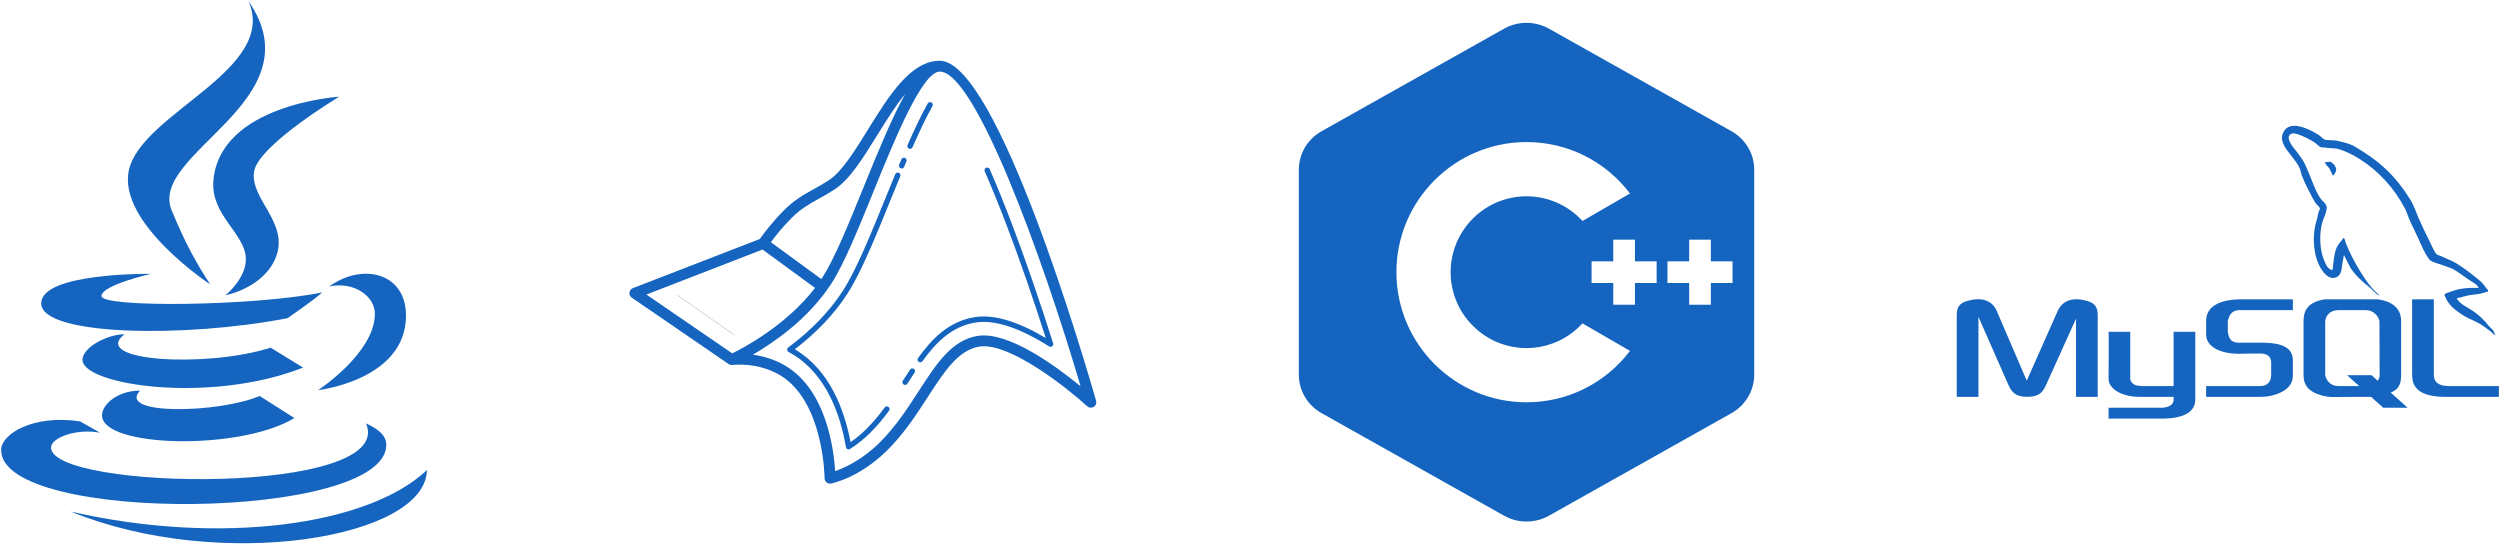
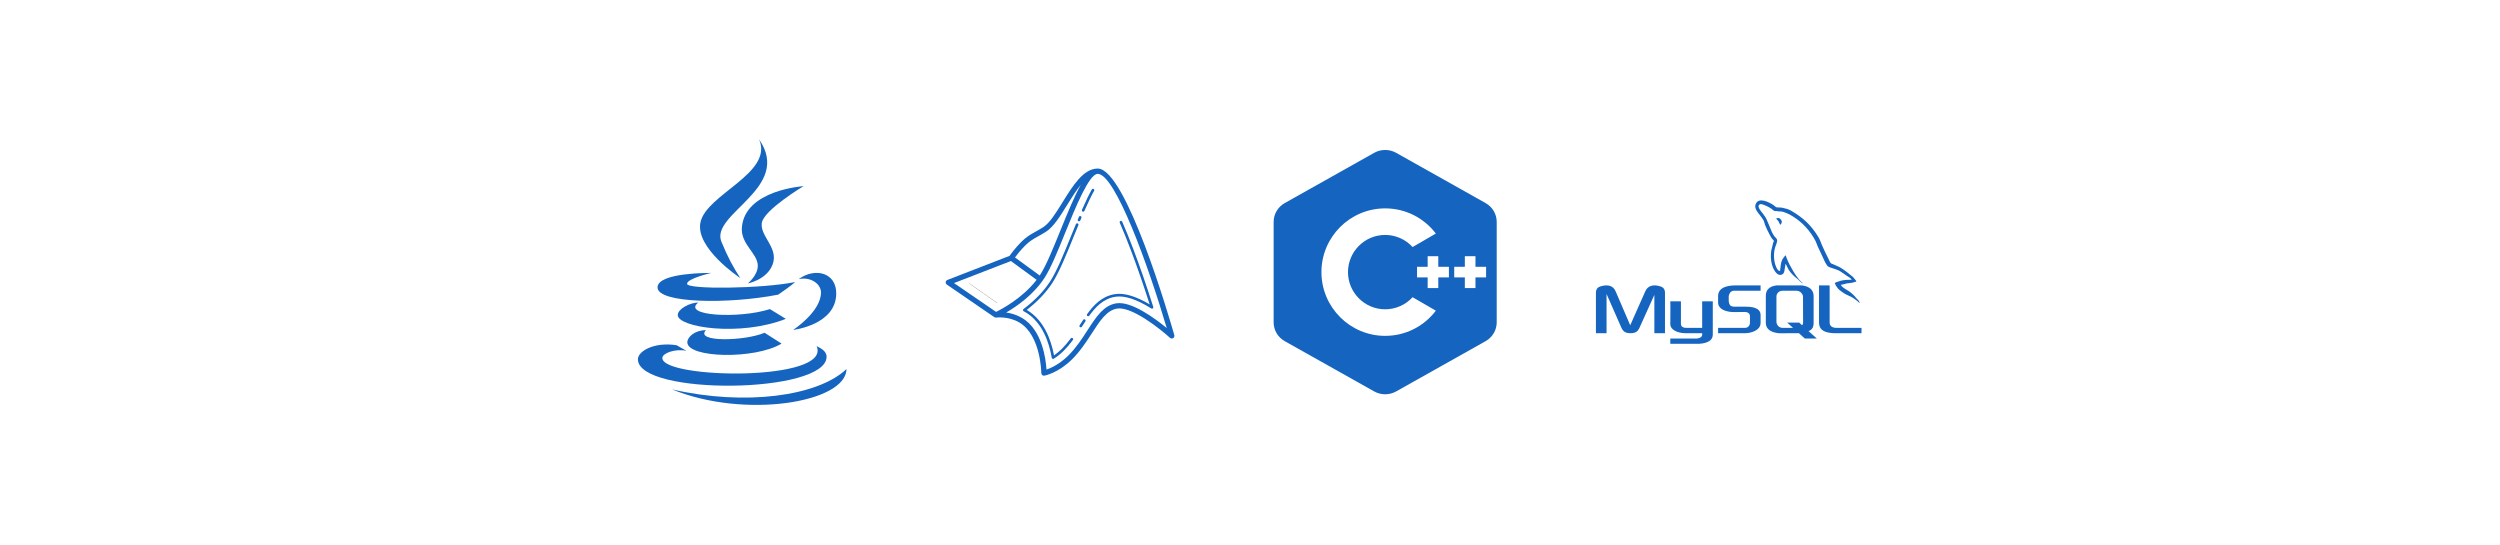
- <svg xmlns="http://www.w3.org/2000/svg" width="2219.478mm" height="483.289mm" viewBox="0 0 2219.478 483.289" version="1.1" id="svg5">
+ <svg xmlns="http://www.w3.org/2000/svg" width="2220mm" height="483.289mm" viewBox="0 0 2220 483.289" version="1.1" id="svg5">
  <defs id="defs2" />
  <g id="layer1" transform="translate(994.4871,99.04171)">
    <g id="g970" transform="matrix(4,0,0,4,-345.756,-427.8087)" style="stroke-width:0.25">
-       <g style="fill:#1565c0;fill-opacity:1;stroke-width:0.055" id="g833" transform="matrix(2.406418,0,0,2.406418,116.4657,82.44098)">
-         <path d="m 43.911,12.003 v 0 L 27.069,2.54 c -1.276,-0.717 -2.861,-0.717 -4.138,0 L 6.089,12.003 C 4.801,12.727 4,14.081 4,15.537 v 18.927 c 0,1.455 0.8,2.809 2.089,3.533 l 16.842,9.464 c 0.638,0.358 1.354,0.538 2.069,0.538 0.715,0 1.431,-0.179 2.069,-0.538 L 43.911,37.998 C 45.2,37.272 46,35.918 46,34.463 V 15.537 c 0,-1.456 -0.801,-2.81 -2.089,-3.534 z M 25,37 c -6.617,0 -12,-5.383 -12,-12 0,-6.617 5.383,-12 12,-12 3.78,0 7.275,1.755 9.542,4.741 l -4.38,2.536 C 28.844,18.837 26.973,18 25,18 c -3.86,0 -7,3.14 -7,7 0,3.86 3.14,7 7,7 1.973,0 3.844,-0.837 5.162,-2.277 l 4.38,2.536 C 32.275,35.245 28.78,37 25,37 Z M 37,26 h -2 v 2 h -2 v -2 h -2 v -2 h 2 v -2 h 2 v 2 h 2 z m 7,0 h -2 v 2 h -2 v -2 h -2 v -2 h 2 v -2 h 2 v 2 h 2 z" id="path824" style="fill:#1565c0;fill-opacity:1;stroke-width:0.055" />
-       </g>
-       <g style="fill:#1565c0;fill-opacity:1;stroke-width:0.055" id="g862" transform="matrix(2.406418,0,0,2.406418,-174.8456,82.44656)">
-         <path d="m 24.646,26.121 c -1.302,-2.014 -2.242,-3.68 -3.548,-6.817 -2.208,-5.306 13.433,-10.1 7.087,-19.306 2.75,6.363 -9.863,10.291 -11.034,15.593 -1.076,4.871 7.488,10.53 7.495,10.53 z" id="path835" style="fill:#1565c0;fill-opacity:1;stroke-width:0.055" />
-         <path d="m 24.942,16.583 c -0.251,3.148 2.903,4.828 2.993,7.119 0.073,1.871 -1.885,3.428 -1.885,3.428 0,0 3.552,-0.667 4.662,-3.524 1.231,-3.167 -2.386,-5.331 -2.019,-7.867 0.351,-2.426 7.858,-6.928 7.858,-6.928 0,0 -11.046,0.7 -11.609,7.772 z m 10.683,9.732 c 2.283,-0.492 4.211,0.904 4.211,2.515 0,3.624 -5.236,7.049 -5.236,7.049 0,0 8.108,-0.927 8.108,-6.881 0,-3.933 -3.983,-4.914 -7.083,-2.683 z" id="path837" style="fill:#1565c0;fill-opacity:1;stroke-width:0.055" />
-         <path d="m 31.779,29.24 c 0,0 2.529,-1.73 3.201,-2.376 -6.202,1.264 -20.36,1.432 -20.36,0.337 0,-1.009 4.563,-2.049 4.563,-2.049 0,0 -10.12,-0.139 -10.12,2.726 10e-4,2.991 13.252,3.202 22.716,1.362 z" id="path839" style="fill:#1565c0;fill-opacity:1;stroke-width:0.055" />
-         <path d="m 30.223,31.96 c -5.867,1.878 -16.685,1.276 -13.483,-1.238 -1.554,0 -3.87,1.202 -3.87,2.357 0,2.325 11.693,4.115 20.349,0.719 z" id="path841" style="fill:#1565c0;fill-opacity:1;stroke-width:0.055" />
-         <path d="m 18.18,35.922 c -2.128,0 -3.509,1.315 -3.509,2.28 0,2.985 12.708,3.286 17.744,0.251 l -3.2,-2.037 C 25.454,38.007 16.008,38.222 18.18,35.922 Z" id="path843" style="fill:#1565c0;fill-opacity:1;stroke-width:0.055" />
-         <path d="m 40.89,40.924 c 0,-1.167 -1.374,-1.721 -1.87,-1.986 2.901,6.718 -29.052,6.196 -29.052,2.233 0,-0.904 2.347,-1.787 4.525,-1.365 L 12.645,38.757 C 8.31,38.102 5.366,39.928 5.366,41.405 5.365,48.281 40.89,47.95 40.89,40.924 Z" id="path845" style="fill:#1565c0;fill-opacity:1;stroke-width:0.055" />
-         <path d="m 44.635,43.25 c -5.4,5.119 -19.089,6.984 -32.853,3.823 13.763,5.631 32.785,2.463 32.853,-3.823 z" id="path847" style="fill:#1565c0;fill-opacity:1;stroke-width:0.055" />
-       </g>
-       <g style="fill:#1565c0;fill-opacity:1;stroke-width:0.055" id="g894" transform="matrix(1.203209,0,0,1.203209,-29.70455,83.6457)">
-         <path d="M 92.087,72.725 C 90.252,66.305 73.86,10 63.25,10 c -5.383,0 -9.383,6.454 -13.251,12.696 -2.481,4.004 -4.825,7.786 -7.208,9.336 -1.034,0.673 -1.965,1.19 -2.865,1.69 -1.808,1.004 -3.515,1.953 -5.415,3.854 -2.288,2.287 -3.926,4.543 -4.453,5.299 L 6.639,51.942 c -0.346,0.134 -0.589,0.449 -0.632,0.817 -0.043,0.368 0.122,0.73 0.428,0.94 L 24.31,65.95 24.313,65.945 c 0.2,0.137 0.446,0.205 0.699,0.171 0.045,-0.006 4.631,-0.601 8.789,1.894 8.058,4.834 8.199,18.852 8.199,18.993 10e-4,0.296 0.134,0.578 0.362,0.767 C 42.543,87.92 42.77,88 43,88 c 0.062,0 0.122,-0.005 0.183,-0.017 0.211,-0.039 5.209,-1.017 10.375,-6.125 3.115,-3.081 5.441,-6.676 7.493,-9.848 3.008,-4.65 5.605,-8.666 9.508,-9.283 5.492,-0.87 16.224,7.653 19.891,11.01 0.33,0.302 0.819,0.348 1.202,0.113 0.379,-0.235 0.557,-0.694 0.435,-1.125 z M 35.925,38.99 c 1.703,-1.703 3.218,-2.545 4.973,-3.52 0.93,-0.517 1.892,-1.051 2.984,-1.762 2.757,-1.793 5.215,-5.76 7.817,-9.958 1.683,-2.715 3.393,-5.466 5.176,-7.627 -2.265,4.03 -4.73,9.912 -7.708,17.257 -2.745,6.77 -5.337,13.164 -7.618,16.675 -0.048,0.074 -0.099,0.145 -0.147,0.218 l -9.308,-6.802 c 0.717,-0.978 2.085,-2.736 3.831,-4.481 z M 24.967,63.975 9.13,53.123 30.558,44.826 40.239,51.9 c -5.316,6.924 -13.23,11.08 -15.272,12.075 z m 45.279,-3.224 c -4.784,0.757 -7.606,5.12 -10.874,10.172 -1.997,3.086 -4.26,6.584 -7.221,9.512 -3.299,3.262 -6.543,4.69 -8.2,5.255 C 43.721,81.87 42.398,70.835 34.83,66.294 32.731,65.035 30.562,64.46 28.775,64.214 32.702,61.941 39.055,57.564 43.226,51.143 45.611,47.471 48.238,40.991 51.02,34.13 54.807,24.791 59.992,12 63.25,12 69.801,12 82.231,46.33 89.228,70.05 84.85,66.453 75.932,59.849 70.246,60.751 Z" id="path864" style="fill:#1565c0;fill-opacity:1;stroke-width:0.055" />
-         <path d="m 57.765,26.25 c -0.067,0 -0.136,-0.014 -0.201,-0.042 -0.253,-0.111 -0.367,-0.406 -0.257,-0.659 1.458,-3.323 2.675,-5.833 3.721,-7.671 0.136,-0.24 0.44,-0.325 0.682,-0.188 0.24,0.136 0.324,0.442 0.188,0.682 -1.028,1.809 -2.23,4.288 -3.674,7.579 -0.083,0.187 -0.267,0.299 -0.459,0.299 z" id="path866" style="fill:#1565c0;fill-opacity:1;stroke-width:0.055" />
-         <path d="m 56.213,29.875 c -0.064,0 -0.131,-0.013 -0.193,-0.039 -0.255,-0.107 -0.375,-0.4 -0.268,-0.655 l 0.423,-1.001 c 0.107,-0.255 0.399,-0.372 0.655,-0.266 0.254,0.108 0.373,0.401 0.265,0.655 l -0.421,0.999 c -0.08,0.192 -0.266,0.307 -0.461,0.307 z" id="path868" style="fill:#1565c0;fill-opacity:1;stroke-width:0.055" />
-         <path d="m 46.432,81.686 c -0.069,0 -0.139,-0.014 -0.204,-0.043 C 46.076,81.575 45.967,81.435 45.939,81.27 44.965,75.564 42.47,67.963 36.117,64.151 35.868,64.002 35.618,63.86 35.369,63.727 c -0.151,-0.081 -0.25,-0.232 -0.264,-0.403 -0.013,-0.17 0.063,-0.336 0.199,-0.438 4.226,-3.158 7.597,-6.65 10.02,-10.38 2.516,-3.874 5.186,-10.461 8.014,-17.436 0.403,-0.997 0.824,-2.014 1.282,-3.123 l 0.419,-1.013 c 0.105,-0.255 0.397,-0.374 0.652,-0.271 0.256,0.105 0.377,0.398 0.271,0.653 l -0.418,1.013 c -0.458,1.107 -0.878,2.123 -1.281,3.117 -2.846,7.02 -5.533,13.65 -8.102,17.604 -2.368,3.647 -5.612,7.067 -9.648,10.173 0.039,0.023 0.078,0.046 0.117,0.07 6.401,3.84 9.062,11.245 10.16,17.059 1.012,-0.693 1.984,-1.5 2.9,-2.406 1.135,-1.122 2.248,-2.428 3.405,-3.994 0.166,-0.222 0.48,-0.268 0.699,-0.104 0.223,0.164 0.27,0.477 0.105,0.699 -1.188,1.607 -2.335,2.952 -3.507,4.11 -1.154,1.142 -2.397,2.135 -3.695,2.952 -0.08,0.051 -0.173,0.077 -0.265,0.077 z" id="path870" style="fill:#1565c0;fill-opacity:1;stroke-width:0.055" />
-         <path fill="#000000" d="m 58.186,67.25 c -0.445,0.671 -0.888,1.355 -1.334,2.044" id="path872" style="fill:#1565c0;fill-opacity:1;stroke-width:0.055" />
-         <path d="m 56.853,69.794 c -0.094,0 -0.188,-0.026 -0.271,-0.08 -0.231,-0.15 -0.298,-0.459 -0.148,-0.691 0.446,-0.691 0.89,-1.376 1.338,-2.049 0.152,-0.231 0.463,-0.292 0.693,-0.14 0.229,0.153 0.292,0.463 0.139,0.693 -0.444,0.669 -0.886,1.352 -1.33,2.039 -0.097,0.147 -0.258,0.228 -0.421,0.228 z" id="path874" style="fill:#1565c0;fill-opacity:1;stroke-width:0.055" />
-         <path d="m 59.651,65.625 c -0.102,0 -0.204,-0.031 -0.293,-0.095 -0.224,-0.162 -0.274,-0.475 -0.112,-0.698 2.378,-3.286 5.479,-6.751 10.453,-7.537 3.479,-0.555 7.834,0.723 13.106,3.852 -2.395,-7.483 -4.786,-14.379 -7.116,-20.514 -1.432,-3.77 -2.826,-7.213 -4.146,-10.234 -0.11,-0.253 0.005,-0.548 0.258,-0.658 0.254,-0.111 0.548,0.004 0.658,0.258 1.327,3.036 2.729,6.495 4.166,10.279 2.468,6.5 5.005,13.849 7.541,21.843 0.063,0.2 -0.005,0.418 -0.171,0.547 -0.165,0.128 -0.395,0.14 -0.571,0.028 -5.565,-3.497 -10.084,-4.964 -13.568,-4.413 -4.612,0.729 -7.542,4.017 -9.799,7.136 -0.098,0.134 -0.251,0.206 -0.406,0.206 z" id="path876" style="fill:#1565c0;fill-opacity:1;stroke-width:0.055" />
-         <line x1="14.875" x2="25.375" y1="53.25" y2="60.625" fill="#000000" stroke="#000000" stroke-linecap="round" stroke-linejoin="round" stroke-miterlimit="10" id="line878" style="fill:#1565c0;fill-opacity:1;stroke-width:0.027" />
-       </g>
-       <g style="fill:#1565c0;fill-opacity:1;stroke-width:0.055" id="g923" transform="matrix(2.406418,0,0,2.406418,272.1159,90.8676)">
-         <path d="m -0.738,-88.593 h 2 v -7.381 l 2.778,6.31 c 0.343,0.787 0.811,1.065 1.731,1.065 0.92,0 1.37,-0.278 1.713,-1.065 l 2.778,-6.148 v 7.219 h 2 v -7.561 c 0,-0.726 -0.289,-1.078 -0.884,-1.259 -1.424,-0.448 -2.38,-0.061 -2.813,0.908 l -2.849,6.417 -2.759,-6.417 c -0.415,-0.969 -1.388,-1.356 -2.813,-0.908 -0.595,0.181 -0.884,0.533 -0.884,1.259 v 7.561 z" transform="translate(0.738,121.593)" id="path896" style="fill:#1565c0;fill-opacity:1;stroke-width:0.055" />
-         <path d="m -86.444,-115.416 h 2 v 4.224 c -0.016,0.208 0.067,0.761 1.031,0.776 0.492,0.008 2.939,0 2.969,0 v -5 h 2 c 0.008,0 0,6.217 0,6.243 0.01,1.533 -1.904,1.731 -2.785,1.757 h -5.215 v -1 c 0.01,0 4.987,10e-4 5.001,0 1.133,-0.12 0.999,-0.744 0.999,-0.933 v -0.067 h -3.137 c -1.74,-0.016 -2.849,-0.782 -2.862,-1.656 -0.001,-0.081 0.038,-4.306 -0.001,-4.344 z" transform="translate(100.444,142.416)" id="path898" style="fill:#1565c0;fill-opacity:1;stroke-width:0.055" />
-         <path d="m -148.496,-91.557 h 5.008 c 0.656,0 1.294,-0.137 1.8,-0.375 0.844,-0.387 1.192,-0.912 1.192,-1.6 v -1.425 c 0,-1.538 -1.906,-1.6 -3,-1.6 h -2 c -0.787,0 -0.906,-0.475 -1,-1 v -1 c 0.094,-0.4 0.269,-0.938 0.962,-1 0.805,0 5.038,0 5.038,0 v -1 h -4.756 c -0.787,0 -3.244,0.094 -3.244,2 v 1.237 c 0,0.875 0.769,1.588 2.438,1.763 0.188,0.012 0.375,0.025 0.562,0.025 0,0 1.944,-0.038 2,-0.025 1.125,0 1,0.875 1,1 v 1 c 0,0.138 -0.031,1 -1.011,1 -0.075,0 -4.989,0 -4.989,0 z" transform="translate(171.496,124.557)" id="path900" style="fill:#1565c0;fill-opacity:1;stroke-width:0.055" />
-         <path d="m -266.656,-93.599 c 0,1.207 0.682,1.884 2.492,2.02 0.169,0.011 0.339,0.022 0.508,0.022 h 5 v -1 h -4.62 c -1.032,0 -1.38,-0.433 -1.38,-1.053 v -6.947 h -2 z" transform="translate(308.656,124.557)" id="path902" style="fill:#1565c0;fill-opacity:1;stroke-width:0.055" />
-         <path d="m -204.757,-93.666 v -5 c 0,-1.063 0.521,-1.796 1.996,-2 h 0.7 3.591 0.547 c 1.475,0.204 2.167,0.937 2.167,2 v 4.981 c 0,0.862 -0.224,1.324 -0.954,1.624 l 1.549,1.394 h -2.25 l -1.115,-1 h -1.309 l -2.225,0.013 c -0.322,0 -0.661,-0.045 -1.034,-0.147 -1.12,-0.305 -1.663,-0.893 -1.663,-1.865 z m 2,0 c 0.102,0.486 0.493,1 1.188,1 h 1.942 l -1.113,-1 h 2.266 l 0.541,0.502 c 0,0 0.194,-0.158 0.194,-0.502 0,-0.344 -0.017,-5 -0.017,-5 -0.102,-0.452 -0.56,-1 -1.238,-1 h -2.574 c -0.78,0 -1.188,0.571 -1.188,1.102 v 4.898 z" transform="translate(236.74,124.666)" id="path904" style="fill:#1565c0;fill-opacity:1;stroke-width:0.055" />
-         <path d="m -193.466,27.589 c -1.074,-0.029 -1.894,0.071 -2.595,0.366 -0.199,0.084 -0.517,0.086 -0.55,0.336 0.109,0.115 0.126,0.286 0.214,0.427 0.167,0.271 0.45,0.634 0.702,0.824 0.276,0.208 0.56,0.431 0.855,0.611 0.525,0.32 1.112,0.503 1.618,0.824 0.298,0.189 0.594,0.428 0.885,0.641 0.144,0.106 0.24,0.27 0.427,0.336 0,-0.01 0,-0.02 0,-0.03 -0.098,-0.125 -0.124,-0.297 -0.214,-0.428 -0.132,-0.132 -0.265,-0.265 -0.397,-0.397 -0.388,-0.515 -0.881,-0.968 -1.404,-1.343 -0.418,-0.3 -1.352,-0.705 -1.527,-1.191 -0.01,-0.01 -0.02,-0.02 -0.031,-0.031 0.296,-0.033 0.643,-0.141 0.916,-0.214 0.459,-0.123 0.869,-0.091 1.343,-0.214 0.214,-0.061 0.427,-0.122 0.641,-0.183 0,-0.041 0,-0.081 0,-0.122 -0.24,-0.246 -0.411,-0.571 -0.672,-0.794 -0.684,-0.582 -1.43,-1.164 -2.198,-1.649 -0.426,-0.269 -0.953,-0.444 -1.404,-0.672 -0.152,-0.077 -0.419,-0.117 -0.519,-0.244 -0.237,-0.302 -0.366,-0.686 -0.549,-1.038 -0.383,-0.738 -0.76,-1.544 -1.099,-2.32 -0.232,-0.529 -0.383,-1.052 -0.672,-1.527 -1.386,-2.279 -2.879,-3.655 -5.19,-5.007 -0.492,-0.288 -1.084,-0.401 -1.71,-0.55 -0.336,-0.02 -0.672,-0.041 -1.008,-0.061 -0.205,-0.086 -0.418,-0.336 -0.611,-0.458 -0.766,-0.484 -2.73,-1.536 -3.297,-0.153 -0.358,0.873 0.535,1.725 0.855,2.168 0.224,0.31 0.511,0.658 0.672,1.008 0.105,0.229 0.124,0.459 0.214,0.702 0.222,0.598 0.573,1.279 0.86,1.832 0.145,0.28 0.305,0.574 0.489,0.824 0.112,0.153 0.305,0.221 0.336,0.458 -0.189,0.264 -0.199,0.673 -0.305,1.008 -0.477,1.505 -0.297,3.375 0.397,4.488 0.213,0.342 0.715,1.075 1.404,0.794 0.603,-0.246 0.469,-1.007 0.641,-1.679 0.039,-0.152 0.015,-0.264 0.092,-0.366 0,0.01 0,0.02 0,0.031 0.183,0.366 0.366,0.733 0.55,1.099 0.407,0.655 1.129,1.34 1.74,1.802 0.317,0.24 0.567,0.654 0.977,0.794 0,-0.01 0,-0.02 0,-0.031 -0.01,0 -0.02,0 -0.031,0 -0.079,-0.124 -0.204,-0.175 -0.305,-0.275 -0.239,-0.234 -0.505,-0.525 -0.702,-0.794 -0.556,-0.755 -1.048,-1.582 -1.496,-2.443 -0.214,-0.411 -0.4,-0.864 -0.58,-1.282 -0.07,-0.161 -0.069,-0.405 -0.214,-0.489 -0.198,0.306 -0.488,0.554 -0.641,0.916 -0.244,0.578 -0.276,1.284 -0.366,2.015 -0.054,0.019 -0.03,0.006 -0.061,0.03 -0.425,-0.103 -0.575,-0.54 -0.733,-0.916 -0.4,-0.95 -0.474,-2.479 -0.122,-3.572 0.091,-0.283 0.502,-1.174 0.336,-1.435 -0.079,-0.261 -0.342,-0.412 -0.488,-0.611 -0.182,-0.246 -0.363,-0.571 -0.489,-0.855 -0.327,-0.741 -0.638,-1.602 -0.982,-2.351 -0.165,-0.358 -0.443,-0.72 -0.672,-1.038 -0.253,-0.352 -0.537,-0.612 -0.733,-1.038 -0.07,-0.151 -0.165,-0.394 -0.061,-0.55 0.033,-0.105 0.079,-0.149 0.183,-0.183 0.177,-0.137 0.67,0.045 0.855,0.122 0.49,0.203 0.898,0.397 1.313,0.672 0.199,0.132 0.4,0.387 0.641,0.458 0.092,0 0.183,0 0.275,0 0.43,0.099 0.911,0.031 1.313,0.153 0.71,0.216 1.346,0.551 1.923,0.916 1.76,1.111 3.199,2.693 4.183,4.58 0.158,0.304 0.227,0.594 0.366,0.916 0.281,0.65 0.636,1.319 0.916,1.954 0.279,0.634 0.552,1.274 0.947,1.802 0.208,0.277 1.01,0.426 1.374,0.58 0.255,0.108 0.674,0.22 0.916,0.366 0.462,0.279 0.91,0.611 1.343,0.916 0.217,0.154 0.883,0.489 0.916,0.765 z" transform="translate(241.59,-4.643)" id="path906" style="fill:#1565c0;fill-opacity:1;stroke-width:0.055" />
-         <path d="m -238.028,-13.489 c -0.224,-0.004 -0.382,0.024 -0.55,0.061 0,0.01 0,0.02 0,0.031 0.01,0 0.02,0 0.031,0 0.107,0.219 0.295,0.361 0.427,0.55 0.102,0.214 0.203,0.427 0.305,0.641 0.01,-0.01 0.02,-0.02 0.03,-0.03 0.189,-0.133 0.276,-0.346 0.275,-0.672 -0.076,-0.08 -0.087,-0.18 -0.153,-0.275 -0.086,-0.128 -0.255,-0.2 -0.365,-0.306 z" transform="translate(272.504,24.803)" id="path908" style="fill:#1565c0;fill-opacity:1;stroke-width:0.055" />
+       <g id="g876" transform="matrix(0.49,0,0,0.49,58.77851,72.72748)" style="stroke-width:0.51">
+         <g style="fill:#1565c0;fill-opacity:1;stroke-width:0.112" id="g833" transform="matrix(2.406418,0,0,2.406418,116.4657,82.44098)">
+           <path d="m 43.911,12.003 v 0 L 27.069,2.54 c -1.276,-0.717 -2.861,-0.717 -4.138,0 L 6.089,12.003 C 4.801,12.727 4,14.081 4,15.537 v 18.927 c 0,1.455 0.8,2.809 2.089,3.533 l 16.842,9.464 c 0.638,0.358 1.354,0.538 2.069,0.538 0.715,0 1.431,-0.179 2.069,-0.538 L 43.911,37.998 C 45.2,37.272 46,35.918 46,34.463 V 15.537 c 0,-1.456 -0.801,-2.81 -2.089,-3.534 z M 25,37 c -6.617,0 -12,-5.383 -12,-12 0,-6.617 5.383,-12 12,-12 3.78,0 7.275,1.755 9.542,4.741 l -4.38,2.536 C 28.844,18.837 26.973,18 25,18 c -3.86,0 -7,3.14 -7,7 0,3.86 3.14,7 7,7 1.973,0 3.844,-0.837 5.162,-2.277 l 4.38,2.536 C 32.275,35.245 28.78,37 25,37 Z M 37,26 h -2 v 2 h -2 v -2 h -2 v -2 h 2 v -2 h 2 v 2 h 2 z m 7,0 h -2 v 2 h -2 v -2 h -2 v -2 h 2 v -2 h 2 v 2 h 2 z" id="path824" style="fill:#1565c0;fill-opacity:1;stroke-width:0.112" />
+         </g>
+         <g style="fill:#1565c0;fill-opacity:1;stroke-width:0.112" id="g862" transform="matrix(2.406418,0,0,2.406418,-174.8456,82.44656)">
+           <path d="m 24.646,26.121 c -1.302,-2.014 -2.242,-3.68 -3.548,-6.817 -2.208,-5.306 13.433,-10.1 7.087,-19.306 2.75,6.363 -9.863,10.291 -11.034,15.593 -1.076,4.871 7.488,10.53 7.495,10.53 z" id="path835" style="fill:#1565c0;fill-opacity:1;stroke-width:0.112" />
+           <path d="m 24.942,16.583 c -0.251,3.148 2.903,4.828 2.993,7.119 0.073,1.871 -1.885,3.428 -1.885,3.428 0,0 3.552,-0.667 4.662,-3.524 1.231,-3.167 -2.386,-5.331 -2.019,-7.867 0.351,-2.426 7.858,-6.928 7.858,-6.928 0,0 -11.046,0.7 -11.609,7.772 z m 10.683,9.732 c 2.283,-0.492 4.211,0.904 4.211,2.515 0,3.624 -5.236,7.049 -5.236,7.049 0,0 8.108,-0.927 8.108,-6.881 0,-3.933 -3.983,-4.914 -7.083,-2.683 z" id="path837" style="fill:#1565c0;fill-opacity:1;stroke-width:0.112" />
+           <path d="m 31.779,29.24 c 0,0 2.529,-1.73 3.201,-2.376 -6.202,1.264 -20.36,1.432 -20.36,0.337 0,-1.009 4.563,-2.049 4.563,-2.049 0,0 -10.12,-0.139 -10.12,2.726 10e-4,2.991 13.252,3.202 22.716,1.362 z" id="path839" style="fill:#1565c0;fill-opacity:1;stroke-width:0.112" />
+           <path d="m 30.223,31.96 c -5.867,1.878 -16.685,1.276 -13.483,-1.238 -1.554,0 -3.87,1.202 -3.87,2.357 0,2.325 11.693,4.115 20.349,0.719 z" id="path841" style="fill:#1565c0;fill-opacity:1;stroke-width:0.112" />
+           <path d="m 18.18,35.922 c -2.128,0 -3.509,1.315 -3.509,2.28 0,2.985 12.708,3.286 17.744,0.251 l -3.2,-2.037 C 25.454,38.007 16.008,38.222 18.18,35.922 Z" id="path843" style="fill:#1565c0;fill-opacity:1;stroke-width:0.112" />
+           <path d="m 40.89,40.924 c 0,-1.167 -1.374,-1.721 -1.87,-1.986 2.901,6.718 -29.052,6.196 -29.052,2.233 0,-0.904 2.347,-1.787 4.525,-1.365 L 12.645,38.757 C 8.31,38.102 5.366,39.928 5.366,41.405 5.365,48.281 40.89,47.95 40.89,40.924 Z" id="path845" style="fill:#1565c0;fill-opacity:1;stroke-width:0.112" />
+           <path d="m 44.635,43.25 c -5.4,5.119 -19.089,6.984 -32.853,3.823 13.763,5.631 32.785,2.463 32.853,-3.823 z" id="path847" style="fill:#1565c0;fill-opacity:1;stroke-width:0.112" />
+         </g>
+         <g style="fill:#1565c0;fill-opacity:1;stroke-width:0.112" id="g894" transform="matrix(1.203209,0,0,1.203209,-29.70455,83.6457)">
+           <path d="M 92.087,72.725 C 90.252,66.305 73.86,10 63.25,10 c -5.383,0 -9.383,6.454 -13.251,12.696 -2.481,4.004 -4.825,7.786 -7.208,9.336 -1.034,0.673 -1.965,1.19 -2.865,1.69 -1.808,1.004 -3.515,1.953 -5.415,3.854 -2.288,2.287 -3.926,4.543 -4.453,5.299 L 6.639,51.942 c -0.346,0.134 -0.589,0.449 -0.632,0.817 -0.043,0.368 0.122,0.73 0.428,0.94 L 24.31,65.95 24.313,65.945 c 0.2,0.137 0.446,0.205 0.699,0.171 0.045,-0.006 4.631,-0.601 8.789,1.894 8.058,4.834 8.199,18.852 8.199,18.993 10e-4,0.296 0.134,0.578 0.362,0.767 C 42.543,87.92 42.77,88 43,88 c 0.062,0 0.122,-0.005 0.183,-0.017 0.211,-0.039 5.209,-1.017 10.375,-6.125 3.115,-3.081 5.441,-6.676 7.493,-9.848 3.008,-4.65 5.605,-8.666 9.508,-9.283 5.492,-0.87 16.224,7.653 19.891,11.01 0.33,0.302 0.819,0.348 1.202,0.113 0.379,-0.235 0.557,-0.694 0.435,-1.125 z M 35.925,38.99 c 1.703,-1.703 3.218,-2.545 4.973,-3.52 0.93,-0.517 1.892,-1.051 2.984,-1.762 2.757,-1.793 5.215,-5.76 7.817,-9.958 1.683,-2.715 3.393,-5.466 5.176,-7.627 -2.265,4.03 -4.73,9.912 -7.708,17.257 -2.745,6.77 -5.337,13.164 -7.618,16.675 -0.048,0.074 -0.099,0.145 -0.147,0.218 l -9.308,-6.802 c 0.717,-0.978 2.085,-2.736 3.831,-4.481 z M 24.967,63.975 9.13,53.123 30.558,44.826 40.239,51.9 c -5.316,6.924 -13.23,11.08 -15.272,12.075 z m 45.279,-3.224 c -4.784,0.757 -7.606,5.12 -10.874,10.172 -1.997,3.086 -4.26,6.584 -7.221,9.512 -3.299,3.262 -6.543,4.69 -8.2,5.255 C 43.721,81.87 42.398,70.835 34.83,66.294 32.731,65.035 30.562,64.46 28.775,64.214 32.702,61.941 39.055,57.564 43.226,51.143 45.611,47.471 48.238,40.991 51.02,34.13 54.807,24.791 59.992,12 63.25,12 69.801,12 82.231,46.33 89.228,70.05 84.85,66.453 75.932,59.849 70.246,60.751 Z" id="path864" style="fill:#1565c0;fill-opacity:1;stroke-width:0.112" />
+           <path d="m 57.765,26.25 c -0.067,0 -0.136,-0.014 -0.201,-0.042 -0.253,-0.111 -0.367,-0.406 -0.257,-0.659 1.458,-3.323 2.675,-5.833 3.721,-7.671 0.136,-0.24 0.44,-0.325 0.682,-0.188 0.24,0.136 0.324,0.442 0.188,0.682 -1.028,1.809 -2.23,4.288 -3.674,7.579 -0.083,0.187 -0.267,0.299 -0.459,0.299 z" id="path866" style="fill:#1565c0;fill-opacity:1;stroke-width:0.112" />
+           <path d="m 56.213,29.875 c -0.064,0 -0.131,-0.013 -0.193,-0.039 -0.255,-0.107 -0.375,-0.4 -0.268,-0.655 l 0.423,-1.001 c 0.107,-0.255 0.399,-0.372 0.655,-0.266 0.254,0.108 0.373,0.401 0.265,0.655 l -0.421,0.999 c -0.08,0.192 -0.266,0.307 -0.461,0.307 z" id="path868" style="fill:#1565c0;fill-opacity:1;stroke-width:0.112" />
+           <path d="m 46.432,81.686 c -0.069,0 -0.139,-0.014 -0.204,-0.043 C 46.076,81.575 45.967,81.435 45.939,81.27 44.965,75.564 42.47,67.963 36.117,64.151 35.868,64.002 35.618,63.86 35.369,63.727 c -0.151,-0.081 -0.25,-0.232 -0.264,-0.403 -0.013,-0.17 0.063,-0.336 0.199,-0.438 4.226,-3.158 7.597,-6.65 10.02,-10.38 2.516,-3.874 5.186,-10.461 8.014,-17.436 0.403,-0.997 0.824,-2.014 1.282,-3.123 l 0.419,-1.013 c 0.105,-0.255 0.397,-0.374 0.652,-0.271 0.256,0.105 0.377,0.398 0.271,0.653 l -0.418,1.013 c -0.458,1.107 -0.878,2.123 -1.281,3.117 -2.846,7.02 -5.533,13.65 -8.102,17.604 -2.368,3.647 -5.612,7.067 -9.648,10.173 0.039,0.023 0.078,0.046 0.117,0.07 6.401,3.84 9.062,11.245 10.16,17.059 1.012,-0.693 1.984,-1.5 2.9,-2.406 1.135,-1.122 2.248,-2.428 3.405,-3.994 0.166,-0.222 0.48,-0.268 0.699,-0.104 0.223,0.164 0.27,0.477 0.105,0.699 -1.188,1.607 -2.335,2.952 -3.507,4.11 -1.154,1.142 -2.397,2.135 -3.695,2.952 -0.08,0.051 -0.173,0.077 -0.265,0.077 z" id="path870" style="fill:#1565c0;fill-opacity:1;stroke-width:0.112" />
+           <path fill="#000000" d="m 58.186,67.25 c -0.445,0.671 -0.888,1.355 -1.334,2.044" id="path872" style="fill:#1565c0;fill-opacity:1;stroke-width:0.112" />
+           <path d="m 56.853,69.794 c -0.094,0 -0.188,-0.026 -0.271,-0.08 -0.231,-0.15 -0.298,-0.459 -0.148,-0.691 0.446,-0.691 0.89,-1.376 1.338,-2.049 0.152,-0.231 0.463,-0.292 0.693,-0.14 0.229,0.153 0.292,0.463 0.139,0.693 -0.444,0.669 -0.886,1.352 -1.33,2.039 -0.097,0.147 -0.258,0.228 -0.421,0.228 z" id="path874" style="fill:#1565c0;fill-opacity:1;stroke-width:0.112" />
+           <path d="m 59.651,65.625 c -0.102,0 -0.204,-0.031 -0.293,-0.095 -0.224,-0.162 -0.274,-0.475 -0.112,-0.698 2.378,-3.286 5.479,-6.751 10.453,-7.537 3.479,-0.555 7.834,0.723 13.106,3.852 -2.395,-7.483 -4.786,-14.379 -7.116,-20.514 -1.432,-3.77 -2.826,-7.213 -4.146,-10.234 -0.11,-0.253 0.005,-0.548 0.258,-0.658 0.254,-0.111 0.548,0.004 0.658,0.258 1.327,3.036 2.729,6.495 4.166,10.279 2.468,6.5 5.005,13.849 7.541,21.843 0.063,0.2 -0.005,0.418 -0.171,0.547 -0.165,0.128 -0.395,0.14 -0.571,0.028 -5.565,-3.497 -10.084,-4.964 -13.568,-4.413 -4.612,0.729 -7.542,4.017 -9.799,7.136 -0.098,0.134 -0.251,0.206 -0.406,0.206 z" id="path876" style="fill:#1565c0;fill-opacity:1;stroke-width:0.112" />
+           <line x1="14.875" x2="25.375" y1="53.25" y2="60.625" fill="#000000" stroke="#000000" stroke-linecap="round" stroke-linejoin="round" stroke-miterlimit="10" id="line878" style="fill:#1565c0;fill-opacity:1;stroke-width:0.056" />
+         </g>
+         <g style="fill:#1565c0;fill-opacity:1;stroke-width:0.112" id="g923" transform="matrix(2.406418,0,0,2.406418,272.1159,90.8676)">
+           <path d="m -0.738,-88.593 h 2 v -7.381 l 2.778,6.31 c 0.343,0.787 0.811,1.065 1.731,1.065 0.92,0 1.37,-0.278 1.713,-1.065 l 2.778,-6.148 v 7.219 h 2 v -7.561 c 0,-0.726 -0.289,-1.078 -0.884,-1.259 -1.424,-0.448 -2.38,-0.061 -2.813,0.908 l -2.849,6.417 -2.759,-6.417 c -0.415,-0.969 -1.388,-1.356 -2.813,-0.908 -0.595,0.181 -0.884,0.533 -0.884,1.259 v 7.561 z" transform="translate(0.738,121.593)" id="path896" style="fill:#1565c0;fill-opacity:1;stroke-width:0.112" />
+           <path d="m -86.444,-115.416 h 2 v 4.224 c -0.016,0.208 0.067,0.761 1.031,0.776 0.492,0.008 2.939,0 2.969,0 v -5 h 2 c 0.008,0 0,6.217 0,6.243 0.01,1.533 -1.904,1.731 -2.785,1.757 h -5.215 v -1 c 0.01,0 4.987,10e-4 5.001,0 1.133,-0.12 0.999,-0.744 0.999,-0.933 v -0.067 h -3.137 c -1.74,-0.016 -2.849,-0.782 -2.862,-1.656 -0.001,-0.081 0.038,-4.306 -0.001,-4.344 z" transform="translate(100.444,142.416)" id="path898" style="fill:#1565c0;fill-opacity:1;stroke-width:0.112" />
+           <path d="m -148.496,-91.557 h 5.008 c 0.656,0 1.294,-0.137 1.8,-0.375 0.844,-0.387 1.192,-0.912 1.192,-1.6 v -1.425 c 0,-1.538 -1.906,-1.6 -3,-1.6 h -2 c -0.787,0 -0.906,-0.475 -1,-1 v -1 c 0.094,-0.4 0.269,-0.938 0.962,-1 0.805,0 5.038,0 5.038,0 v -1 h -4.756 c -0.787,0 -3.244,0.094 -3.244,2 v 1.237 c 0,0.875 0.769,1.588 2.438,1.763 0.188,0.012 0.375,0.025 0.562,0.025 0,0 1.944,-0.038 2,-0.025 1.125,0 1,0.875 1,1 v 1 c 0,0.138 -0.031,1 -1.011,1 -0.075,0 -4.989,0 -4.989,0 z" transform="translate(171.496,124.557)" id="path900" style="fill:#1565c0;fill-opacity:1;stroke-width:0.112" />
+           <path d="m -266.656,-93.599 c 0,1.207 0.682,1.884 2.492,2.02 0.169,0.011 0.339,0.022 0.508,0.022 h 5 v -1 h -4.62 c -1.032,0 -1.38,-0.433 -1.38,-1.053 v -6.947 h -2 z" transform="translate(308.656,124.557)" id="path902" style="fill:#1565c0;fill-opacity:1;stroke-width:0.112" />
+           <path d="m -204.757,-93.666 v -5 c 0,-1.063 0.521,-1.796 1.996,-2 h 0.7 3.591 0.547 c 1.475,0.204 2.167,0.937 2.167,2 v 4.981 c 0,0.862 -0.224,1.324 -0.954,1.624 l 1.549,1.394 h -2.25 l -1.115,-1 h -1.309 l -2.225,0.013 c -0.322,0 -0.661,-0.045 -1.034,-0.147 -1.12,-0.305 -1.663,-0.893 -1.663,-1.865 z m 2,0 c 0.102,0.486 0.493,1 1.188,1 h 1.942 l -1.113,-1 h 2.266 l 0.541,0.502 c 0,0 0.194,-0.158 0.194,-0.502 0,-0.344 -0.017,-5 -0.017,-5 -0.102,-0.452 -0.56,-1 -1.238,-1 h -2.574 c -0.78,0 -1.188,0.571 -1.188,1.102 v 4.898 z" transform="translate(236.74,124.666)" id="path904" style="fill:#1565c0;fill-opacity:1;stroke-width:0.112" />
+           <path d="m -193.466,27.589 c -1.074,-0.029 -1.894,0.071 -2.595,0.366 -0.199,0.084 -0.517,0.086 -0.55,0.336 0.109,0.115 0.126,0.286 0.214,0.427 0.167,0.271 0.45,0.634 0.702,0.824 0.276,0.208 0.56,0.431 0.855,0.611 0.525,0.32 1.112,0.503 1.618,0.824 0.298,0.189 0.594,0.428 0.885,0.641 0.144,0.106 0.24,0.27 0.427,0.336 0,-0.01 0,-0.02 0,-0.03 -0.098,-0.125 -0.124,-0.297 -0.214,-0.428 -0.132,-0.132 -0.265,-0.265 -0.397,-0.397 -0.388,-0.515 -0.881,-0.968 -1.404,-1.343 -0.418,-0.3 -1.352,-0.705 -1.527,-1.191 -0.01,-0.01 -0.02,-0.02 -0.031,-0.031 0.296,-0.033 0.643,-0.141 0.916,-0.214 0.459,-0.123 0.869,-0.091 1.343,-0.214 0.214,-0.061 0.427,-0.122 0.641,-0.183 0,-0.041 0,-0.081 0,-0.122 -0.24,-0.246 -0.411,-0.571 -0.672,-0.794 -0.684,-0.582 -1.43,-1.164 -2.198,-1.649 -0.426,-0.269 -0.953,-0.444 -1.404,-0.672 -0.152,-0.077 -0.419,-0.117 -0.519,-0.244 -0.237,-0.302 -0.366,-0.686 -0.549,-1.038 -0.383,-0.738 -0.76,-1.544 -1.099,-2.32 -0.232,-0.529 -0.383,-1.052 -0.672,-1.527 -1.386,-2.279 -2.879,-3.655 -5.19,-5.007 -0.492,-0.288 -1.084,-0.401 -1.71,-0.55 -0.336,-0.02 -0.672,-0.041 -1.008,-0.061 -0.205,-0.086 -0.418,-0.336 -0.611,-0.458 -0.766,-0.484 -2.73,-1.536 -3.297,-0.153 -0.358,0.873 0.535,1.725 0.855,2.168 0.224,0.31 0.511,0.658 0.672,1.008 0.105,0.229 0.124,0.459 0.214,0.702 0.222,0.598 0.573,1.279 0.86,1.832 0.145,0.28 0.305,0.574 0.489,0.824 0.112,0.153 0.305,0.221 0.336,0.458 -0.189,0.264 -0.199,0.673 -0.305,1.008 -0.477,1.505 -0.297,3.375 0.397,4.488 0.213,0.342 0.715,1.075 1.404,0.794 0.603,-0.246 0.469,-1.007 0.641,-1.679 0.039,-0.152 0.015,-0.264 0.092,-0.366 0,0.01 0,0.02 0,0.031 0.183,0.366 0.366,0.733 0.55,1.099 0.407,0.655 1.129,1.34 1.74,1.802 0.317,0.24 0.567,0.654 0.977,0.794 0,-0.01 0,-0.02 0,-0.031 -0.01,0 -0.02,0 -0.031,0 -0.079,-0.124 -0.204,-0.175 -0.305,-0.275 -0.239,-0.234 -0.505,-0.525 -0.702,-0.794 -0.556,-0.755 -1.048,-1.582 -1.496,-2.443 -0.214,-0.411 -0.4,-0.864 -0.58,-1.282 -0.07,-0.161 -0.069,-0.405 -0.214,-0.489 -0.198,0.306 -0.488,0.554 -0.641,0.916 -0.244,0.578 -0.276,1.284 -0.366,2.015 -0.054,0.019 -0.03,0.006 -0.061,0.03 -0.425,-0.103 -0.575,-0.54 -0.733,-0.916 -0.4,-0.95 -0.474,-2.479 -0.122,-3.572 0.091,-0.283 0.502,-1.174 0.336,-1.435 -0.079,-0.261 -0.342,-0.412 -0.488,-0.611 -0.182,-0.246 -0.363,-0.571 -0.489,-0.855 -0.327,-0.741 -0.638,-1.602 -0.982,-2.351 -0.165,-0.358 -0.443,-0.72 -0.672,-1.038 -0.253,-0.352 -0.537,-0.612 -0.733,-1.038 -0.07,-0.151 -0.165,-0.394 -0.061,-0.55 0.033,-0.105 0.079,-0.149 0.183,-0.183 0.177,-0.137 0.67,0.045 0.855,0.122 0.49,0.203 0.898,0.397 1.313,0.672 0.199,0.132 0.4,0.387 0.641,0.458 0.092,0 0.183,0 0.275,0 0.43,0.099 0.911,0.031 1.313,0.153 0.71,0.216 1.346,0.551 1.923,0.916 1.76,1.111 3.199,2.693 4.183,4.58 0.158,0.304 0.227,0.594 0.366,0.916 0.281,0.65 0.636,1.319 0.916,1.954 0.279,0.634 0.552,1.274 0.947,1.802 0.208,0.277 1.01,0.426 1.374,0.58 0.255,0.108 0.674,0.22 0.916,0.366 0.462,0.279 0.91,0.611 1.343,0.916 0.217,0.154 0.883,0.489 0.916,0.765 z" transform="translate(241.59,-4.643)" id="path906" style="fill:#1565c0;fill-opacity:1;stroke-width:0.112" />
+           <path d="m -238.028,-13.489 c -0.224,-0.004 -0.382,0.024 -0.55,0.061 0,0.01 0,0.02 0,0.031 0.01,0 0.02,0 0.031,0 0.107,0.219 0.295,0.361 0.427,0.55 0.102,0.214 0.203,0.427 0.305,0.641 0.01,-0.01 0.02,-0.02 0.03,-0.03 0.189,-0.133 0.276,-0.346 0.275,-0.672 -0.076,-0.08 -0.087,-0.18 -0.153,-0.275 -0.086,-0.128 -0.255,-0.2 -0.365,-0.306 z" transform="translate(272.504,24.803)" id="path908" style="fill:#1565c0;fill-opacity:1;stroke-width:0.112" />
+         </g>
      </g>
    </g>
  </g>
</svg>
